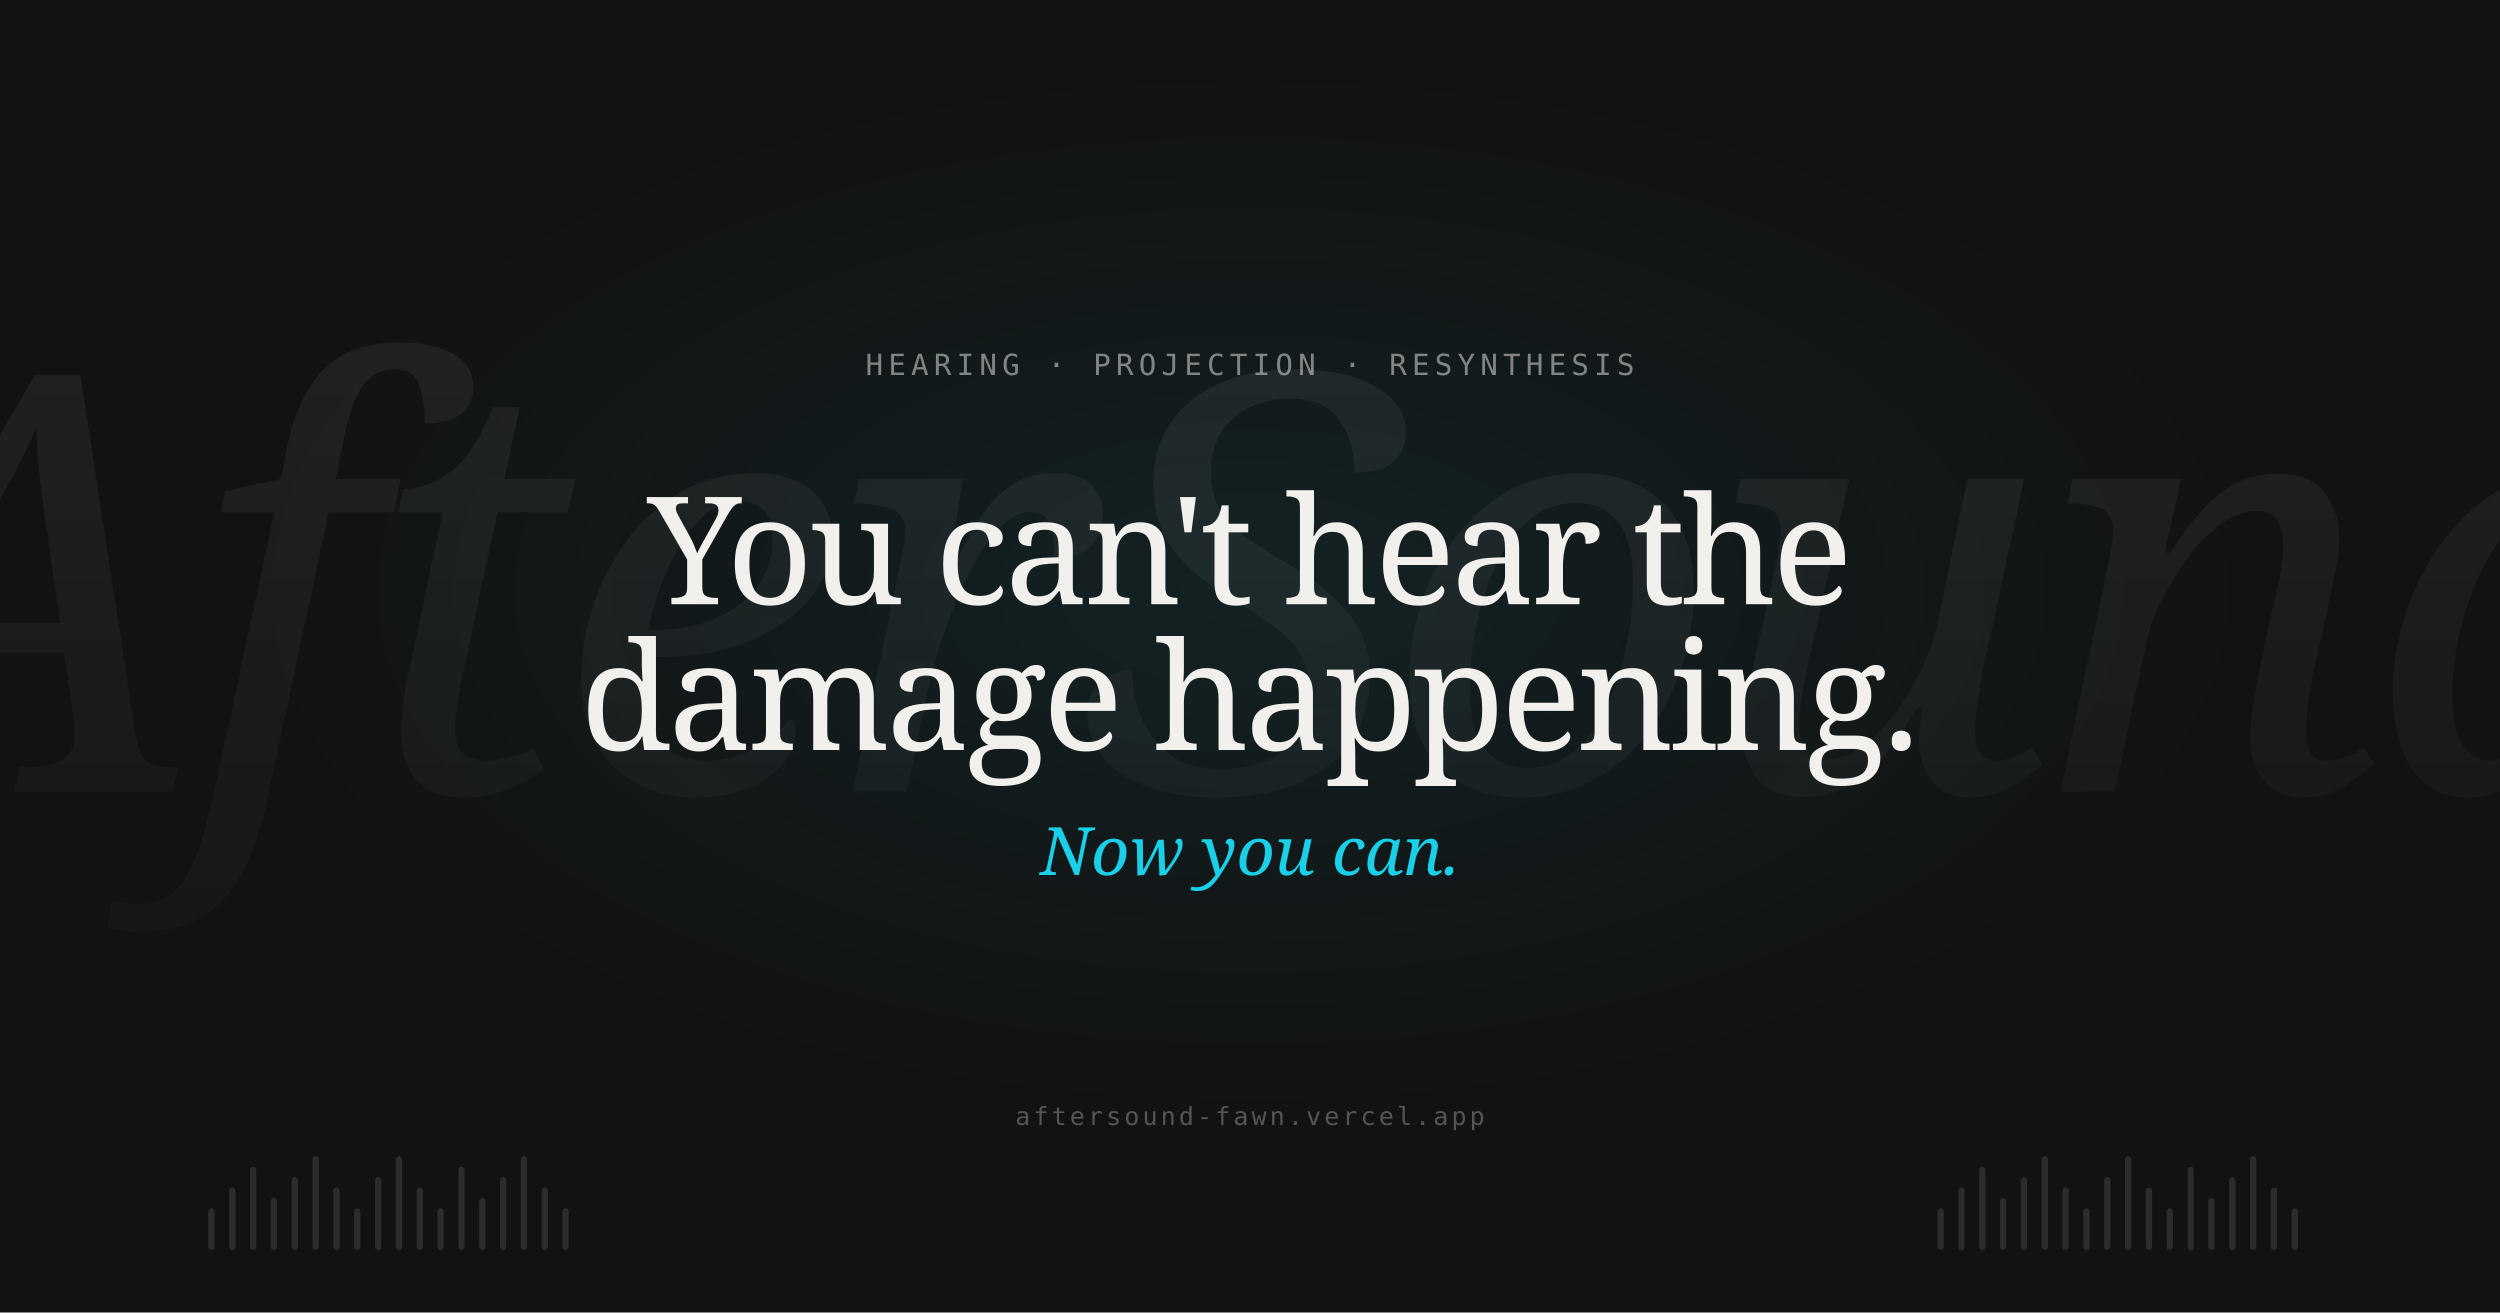
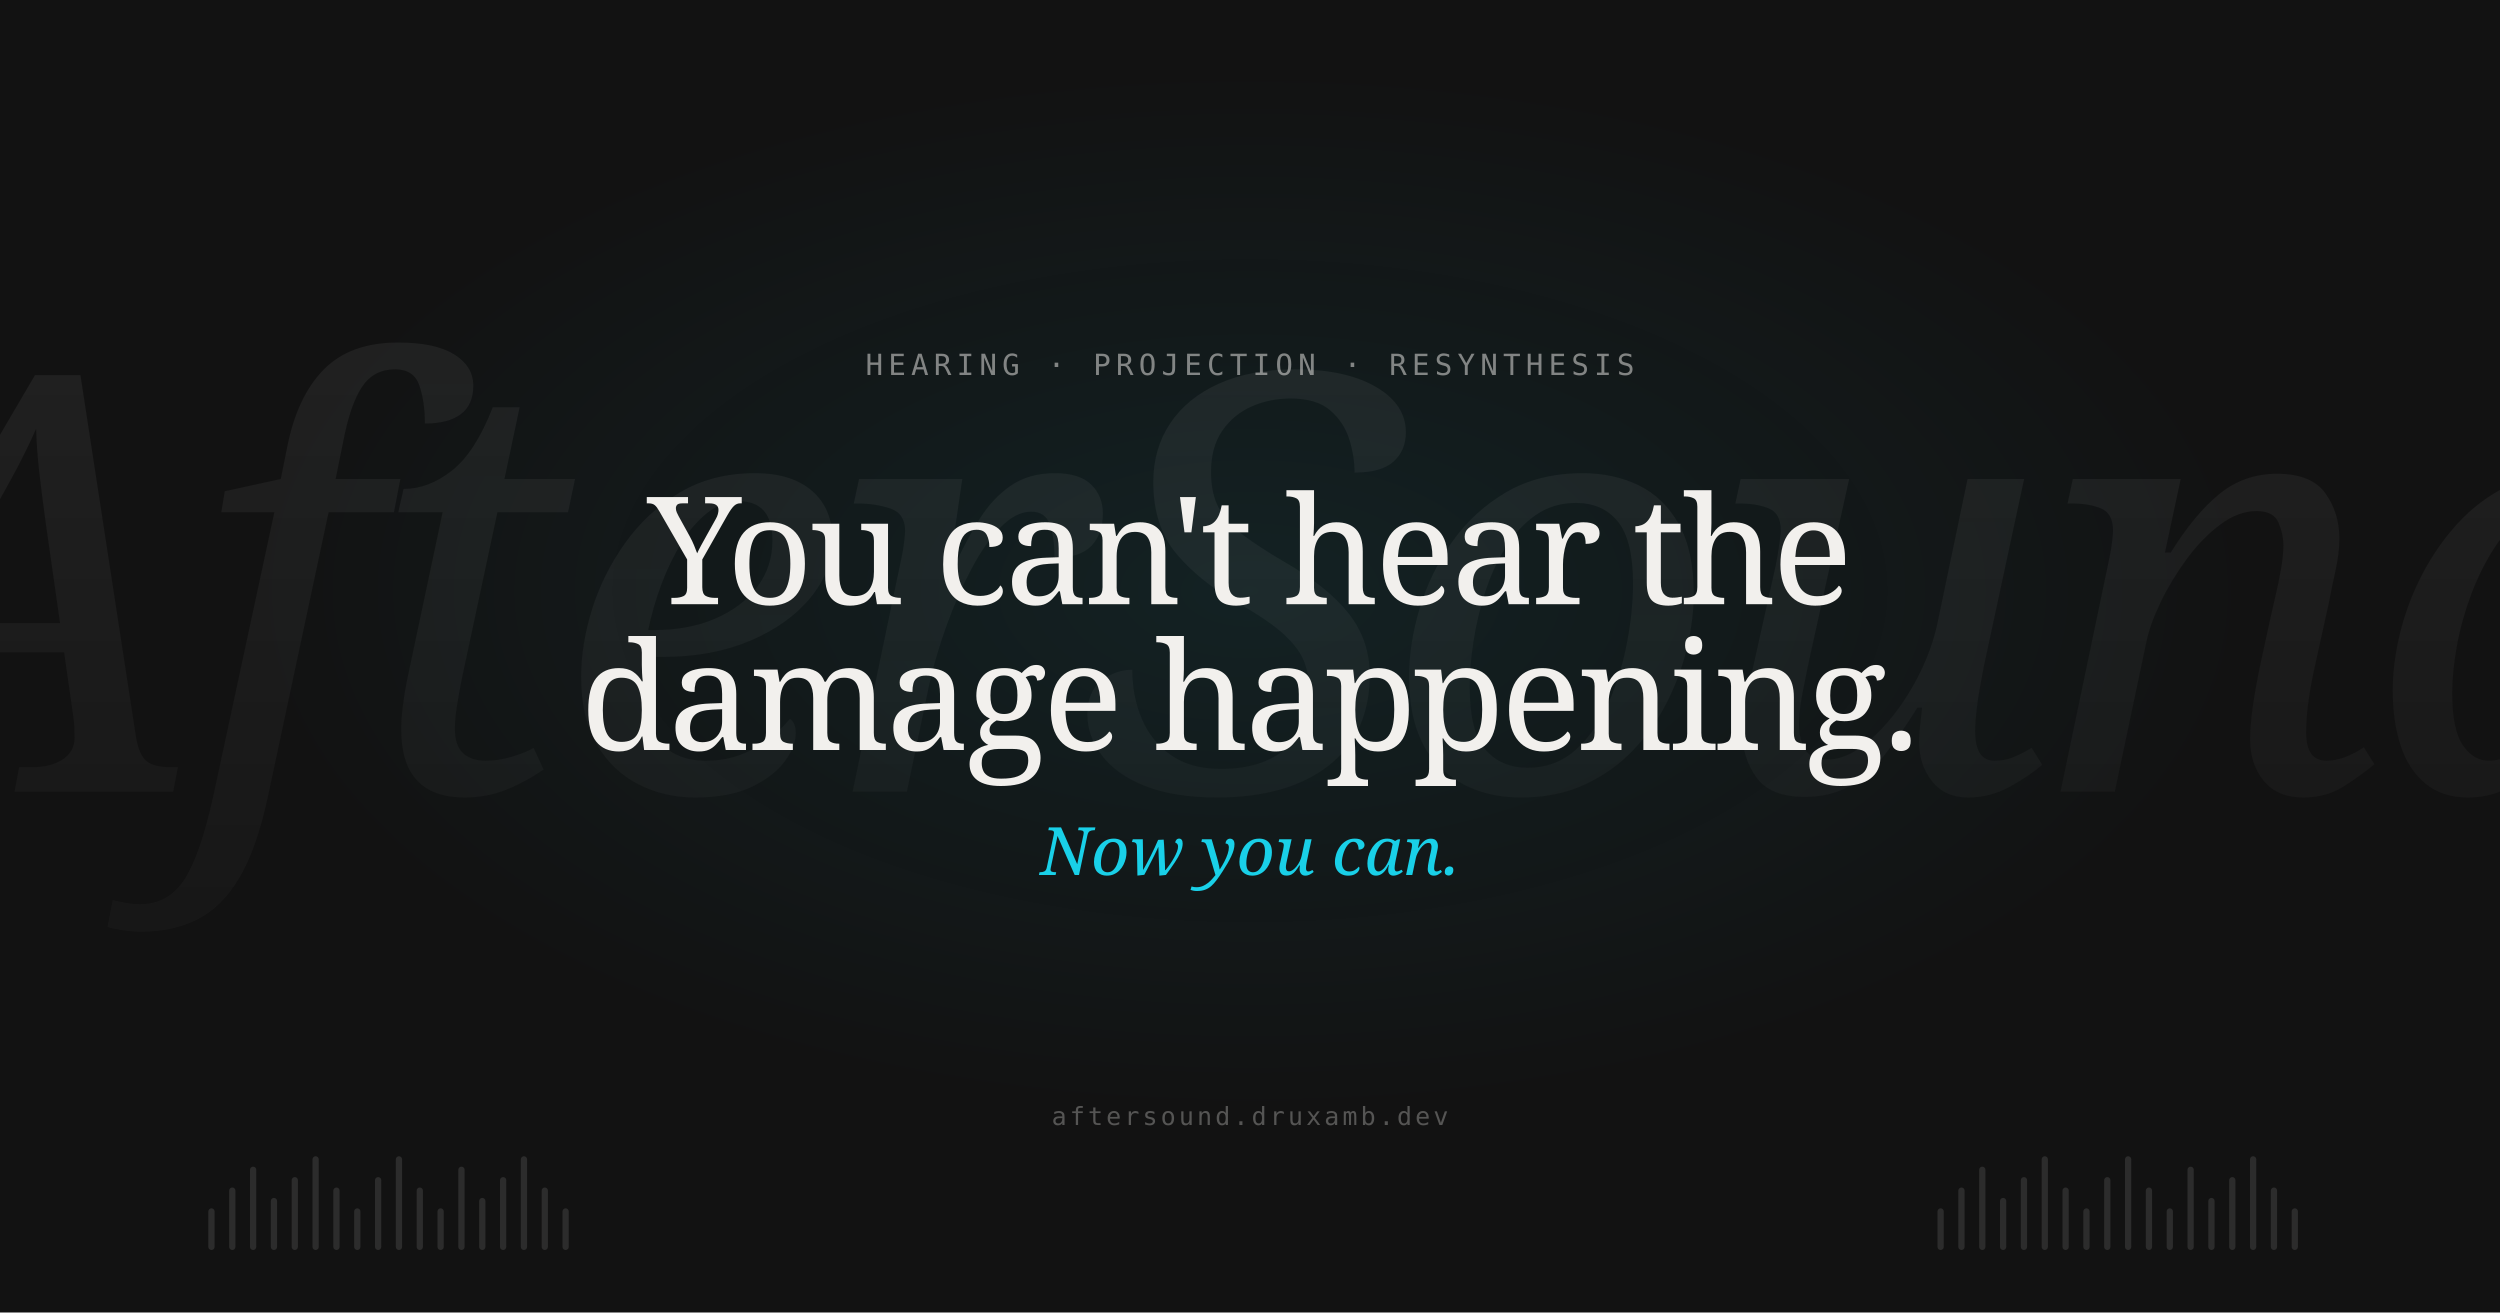
<svg xmlns="http://www.w3.org/2000/svg" width="1200" height="630" viewBox="0 0 1200 630">
  <defs>
    <radialGradient id="glow" cx="50%" cy="45%" r="40%">
      <stop offset="0%" stop-color="#19d0e8" stop-opacity="0.08" />
      <stop offset="100%" stop-color="#19d0e8" stop-opacity="0" />
    </radialGradient>
    <linearGradient id="wordmarkGrad" x1="0%" y1="0%" x2="0%" y2="100%">
      <stop offset="0%" stop-color="#c0c0c0" stop-opacity="0.08" />
      <stop offset="100%" stop-color="#c0c0c0" stop-opacity="0.03" />
    </linearGradient>
  </defs>
  <rect width="1200" height="630" fill="#121212" />
  <rect width="1200" height="630" fill="url(#glow)" />
  <text x="600" y="380" text-anchor="middle" font-family="Georgia, serif" font-style="italic" font-size="280" fill="url(#wordmarkGrad)" letter-spacing="-8">AfterSound</text>
  <g opacity="0.12" fill="#f2f0ed">
    <rect x="100" y="580" width="3" height="20" rx="1.5" />
    <rect x="110" y="570" width="3" height="30" rx="1.5" />
    <rect x="120" y="560" width="3" height="40" rx="1.5" />
    <rect x="130" y="575" width="3" height="25" rx="1.5" />
    <rect x="140" y="565" width="3" height="35" rx="1.5" />
    <rect x="150" y="555" width="3" height="45" rx="1.5" />
    <rect x="160" y="570" width="3" height="30" rx="1.5" />
    <rect x="170" y="580" width="3" height="20" rx="1.5" />
    <rect x="180" y="565" width="3" height="35" rx="1.5" />
    <rect x="190" y="555" width="3" height="45" rx="1.5" />
    <rect x="200" y="570" width="3" height="30" rx="1.5" />
    <rect x="210" y="580" width="3" height="20" rx="1.5" />
    <rect x="220" y="560" width="3" height="40" rx="1.5" />
    <rect x="230" y="575" width="3" height="25" rx="1.5" />
    <rect x="240" y="565" width="3" height="35" rx="1.5" />
    <rect x="250" y="555" width="3" height="45" rx="1.5" />
    <rect x="260" y="570" width="3" height="30" rx="1.5" />
    <rect x="270" y="580" width="3" height="20" rx="1.5" />
    <rect x="930" y="580" width="3" height="20" rx="1.5" />
    <rect x="940" y="570" width="3" height="30" rx="1.5" />
    <rect x="950" y="560" width="3" height="40" rx="1.5" />
    <rect x="960" y="575" width="3" height="25" rx="1.5" />
    <rect x="970" y="565" width="3" height="35" rx="1.5" />
    <rect x="980" y="555" width="3" height="45" rx="1.5" />
    <rect x="990" y="570" width="3" height="30" rx="1.5" />
    <rect x="1000" y="580" width="3" height="20" rx="1.5" />
    <rect x="1010" y="565" width="3" height="35" rx="1.5" />
    <rect x="1020" y="555" width="3" height="45" rx="1.5" />
    <rect x="1030" y="570" width="3" height="30" rx="1.5" />
    <rect x="1040" y="580" width="3" height="20" rx="1.5" />
    <rect x="1050" y="560" width="3" height="40" rx="1.5" />
    <rect x="1060" y="575" width="3" height="25" rx="1.5" />
    <rect x="1070" y="565" width="3" height="35" rx="1.5" />
    <rect x="1080" y="555" width="3" height="45" rx="1.5" />
    <rect x="1090" y="570" width="3" height="30" rx="1.5" />
    <rect x="1100" y="580" width="3" height="20" rx="1.5" />
  </g>
  <text x="600" y="180" text-anchor="middle" font-family="monospace" font-size="14" letter-spacing="2.5" fill="#f2f0ed" opacity="0.5">HEARING · PROJECTION · RESYNTHESIS</text>
  <text x="600" y="290" text-anchor="middle" font-family="Georgia, serif" font-size="72" letter-spacing="-2" fill="#f2f0ed">You can't hear the</text>
  <text x="600" y="360" text-anchor="middle" font-family="Georgia, serif" font-size="72" letter-spacing="-2" fill="#f2f0ed">damage happening.</text>
  <text x="600" y="420" text-anchor="middle" font-family="Georgia, serif" font-style="italic" font-size="32" fill="#19d0e8">Now you can.</text>
-   <text x="600" y="540" text-anchor="middle" font-family="monospace" font-size="12" letter-spacing="1.5" fill="#f2f0ed" opacity="0.3">aftersound-fawn.vercel.app</text>
+   <text x="600" y="540" text-anchor="middle" font-family="monospace" font-size="12" letter-spacing="1.5" fill="#f2f0ed" opacity="0.3">aftersound.druxamb.dev</text>
</svg>
